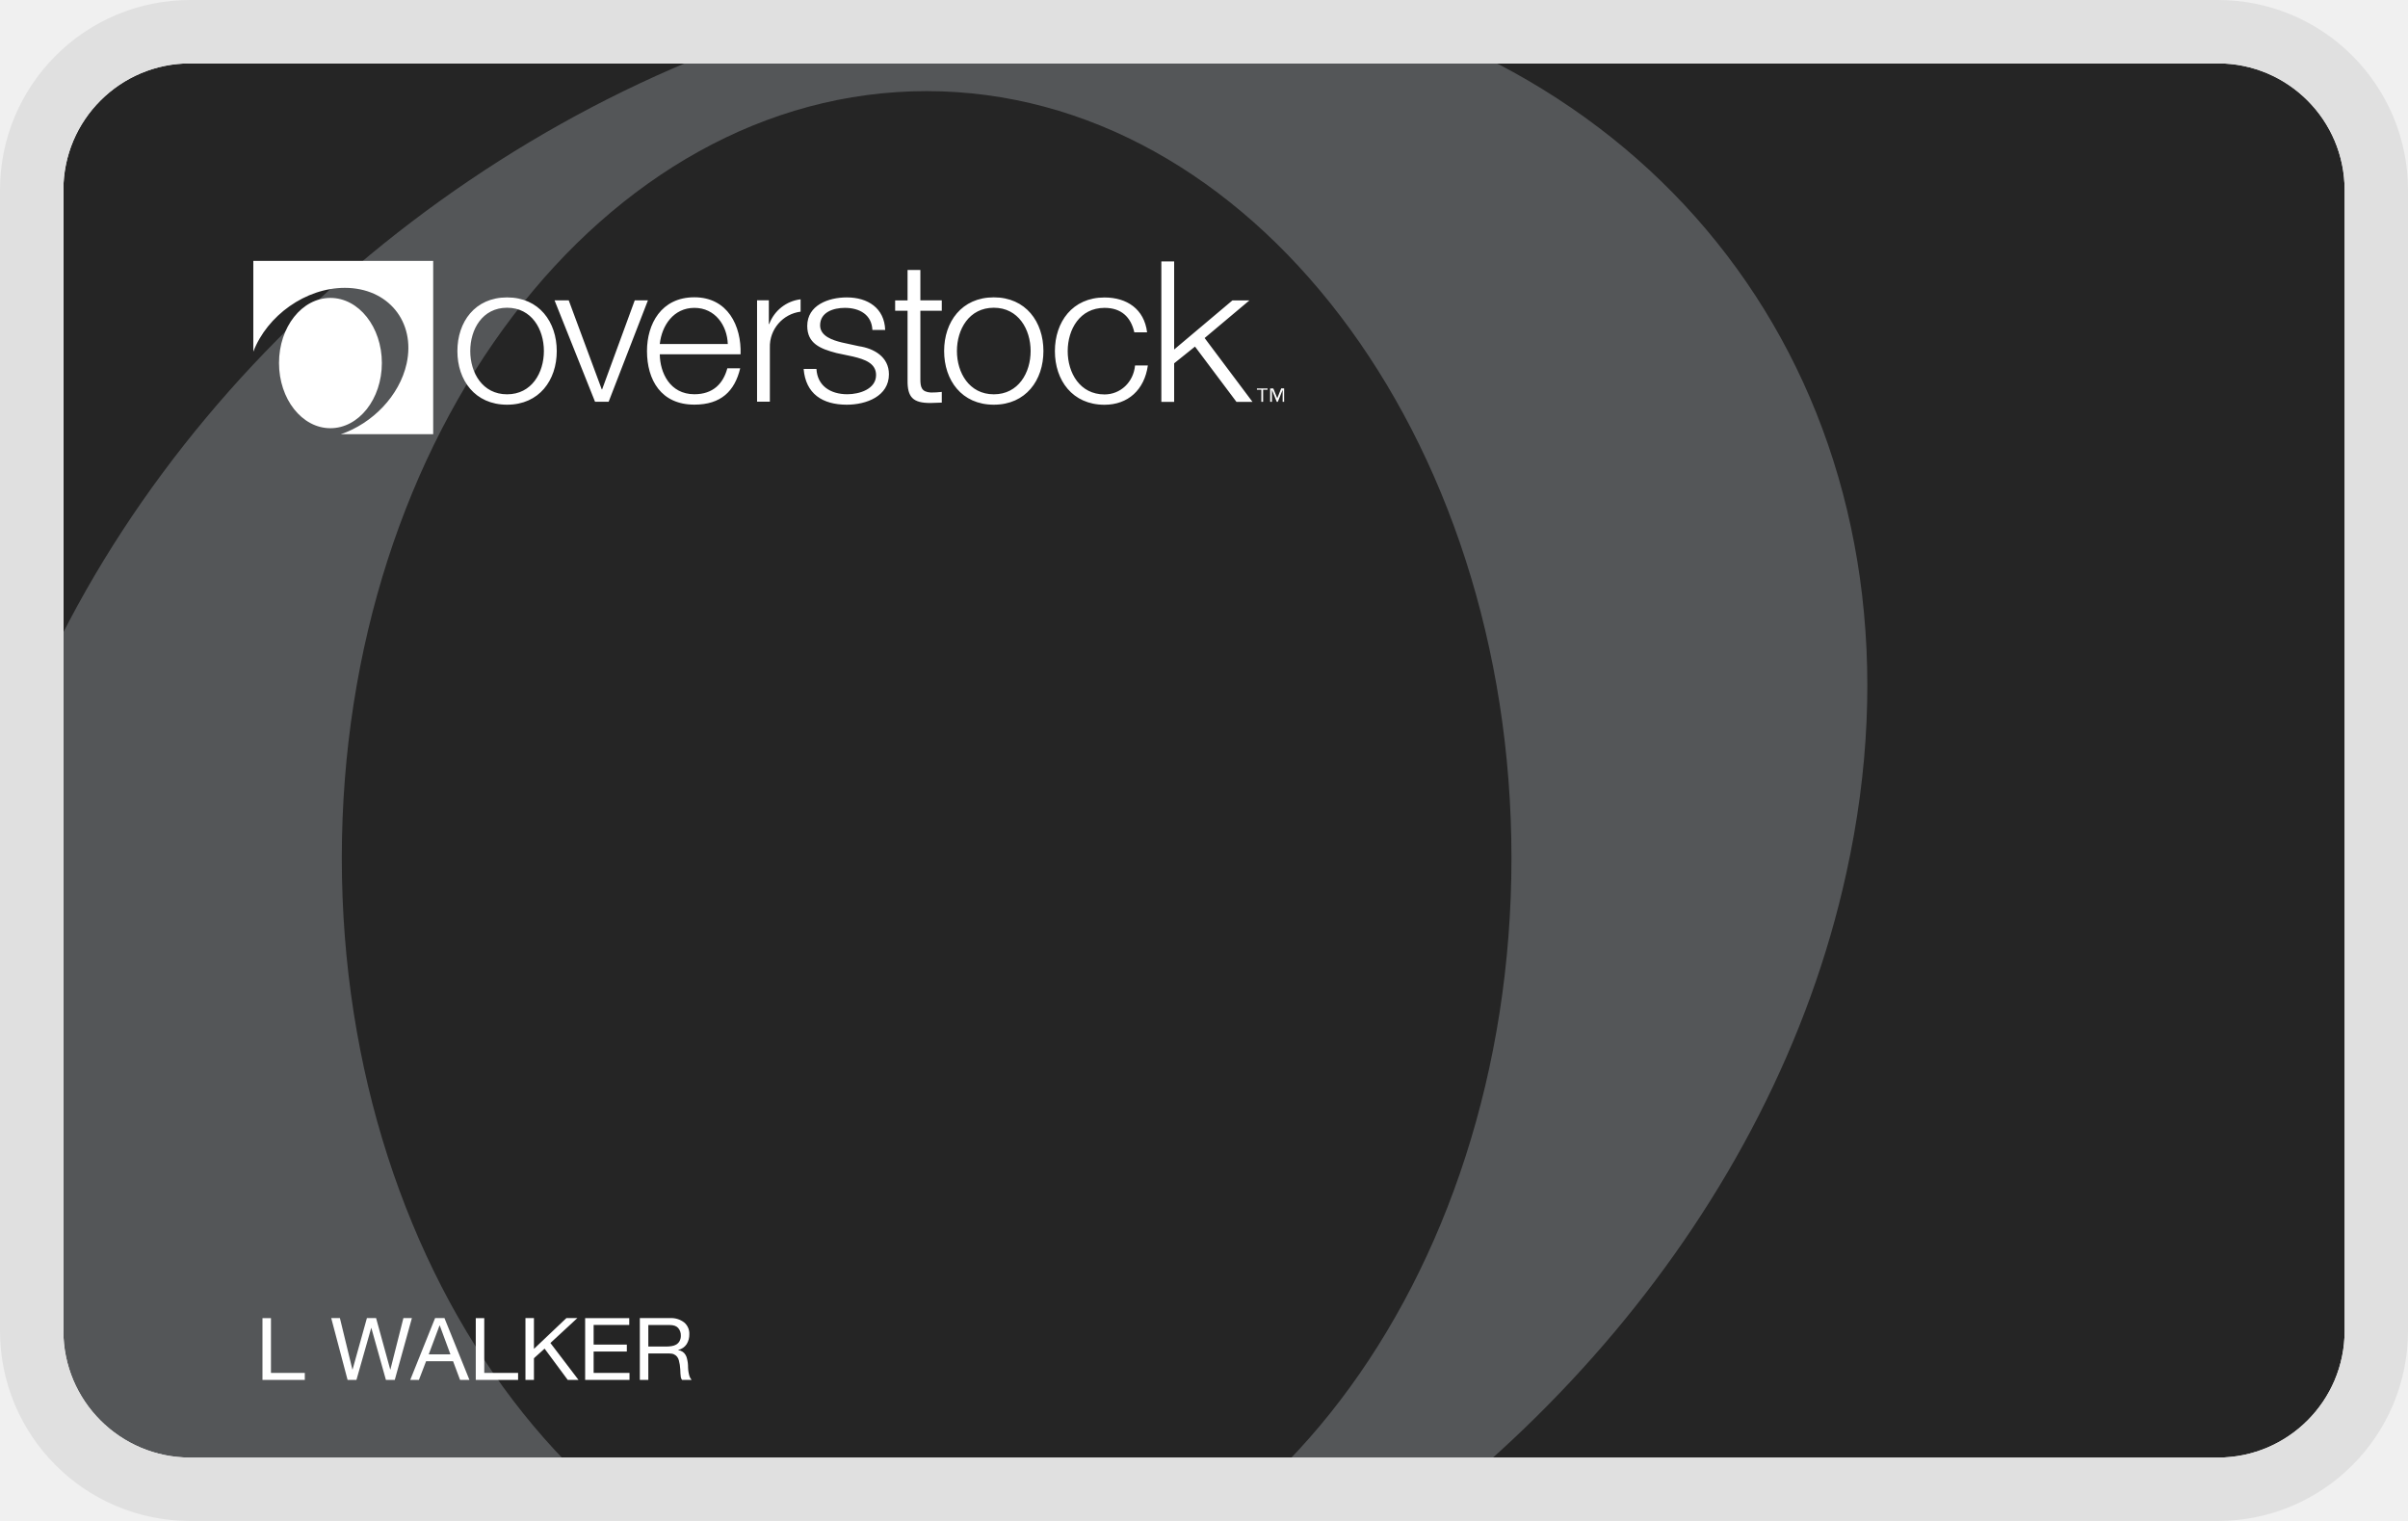
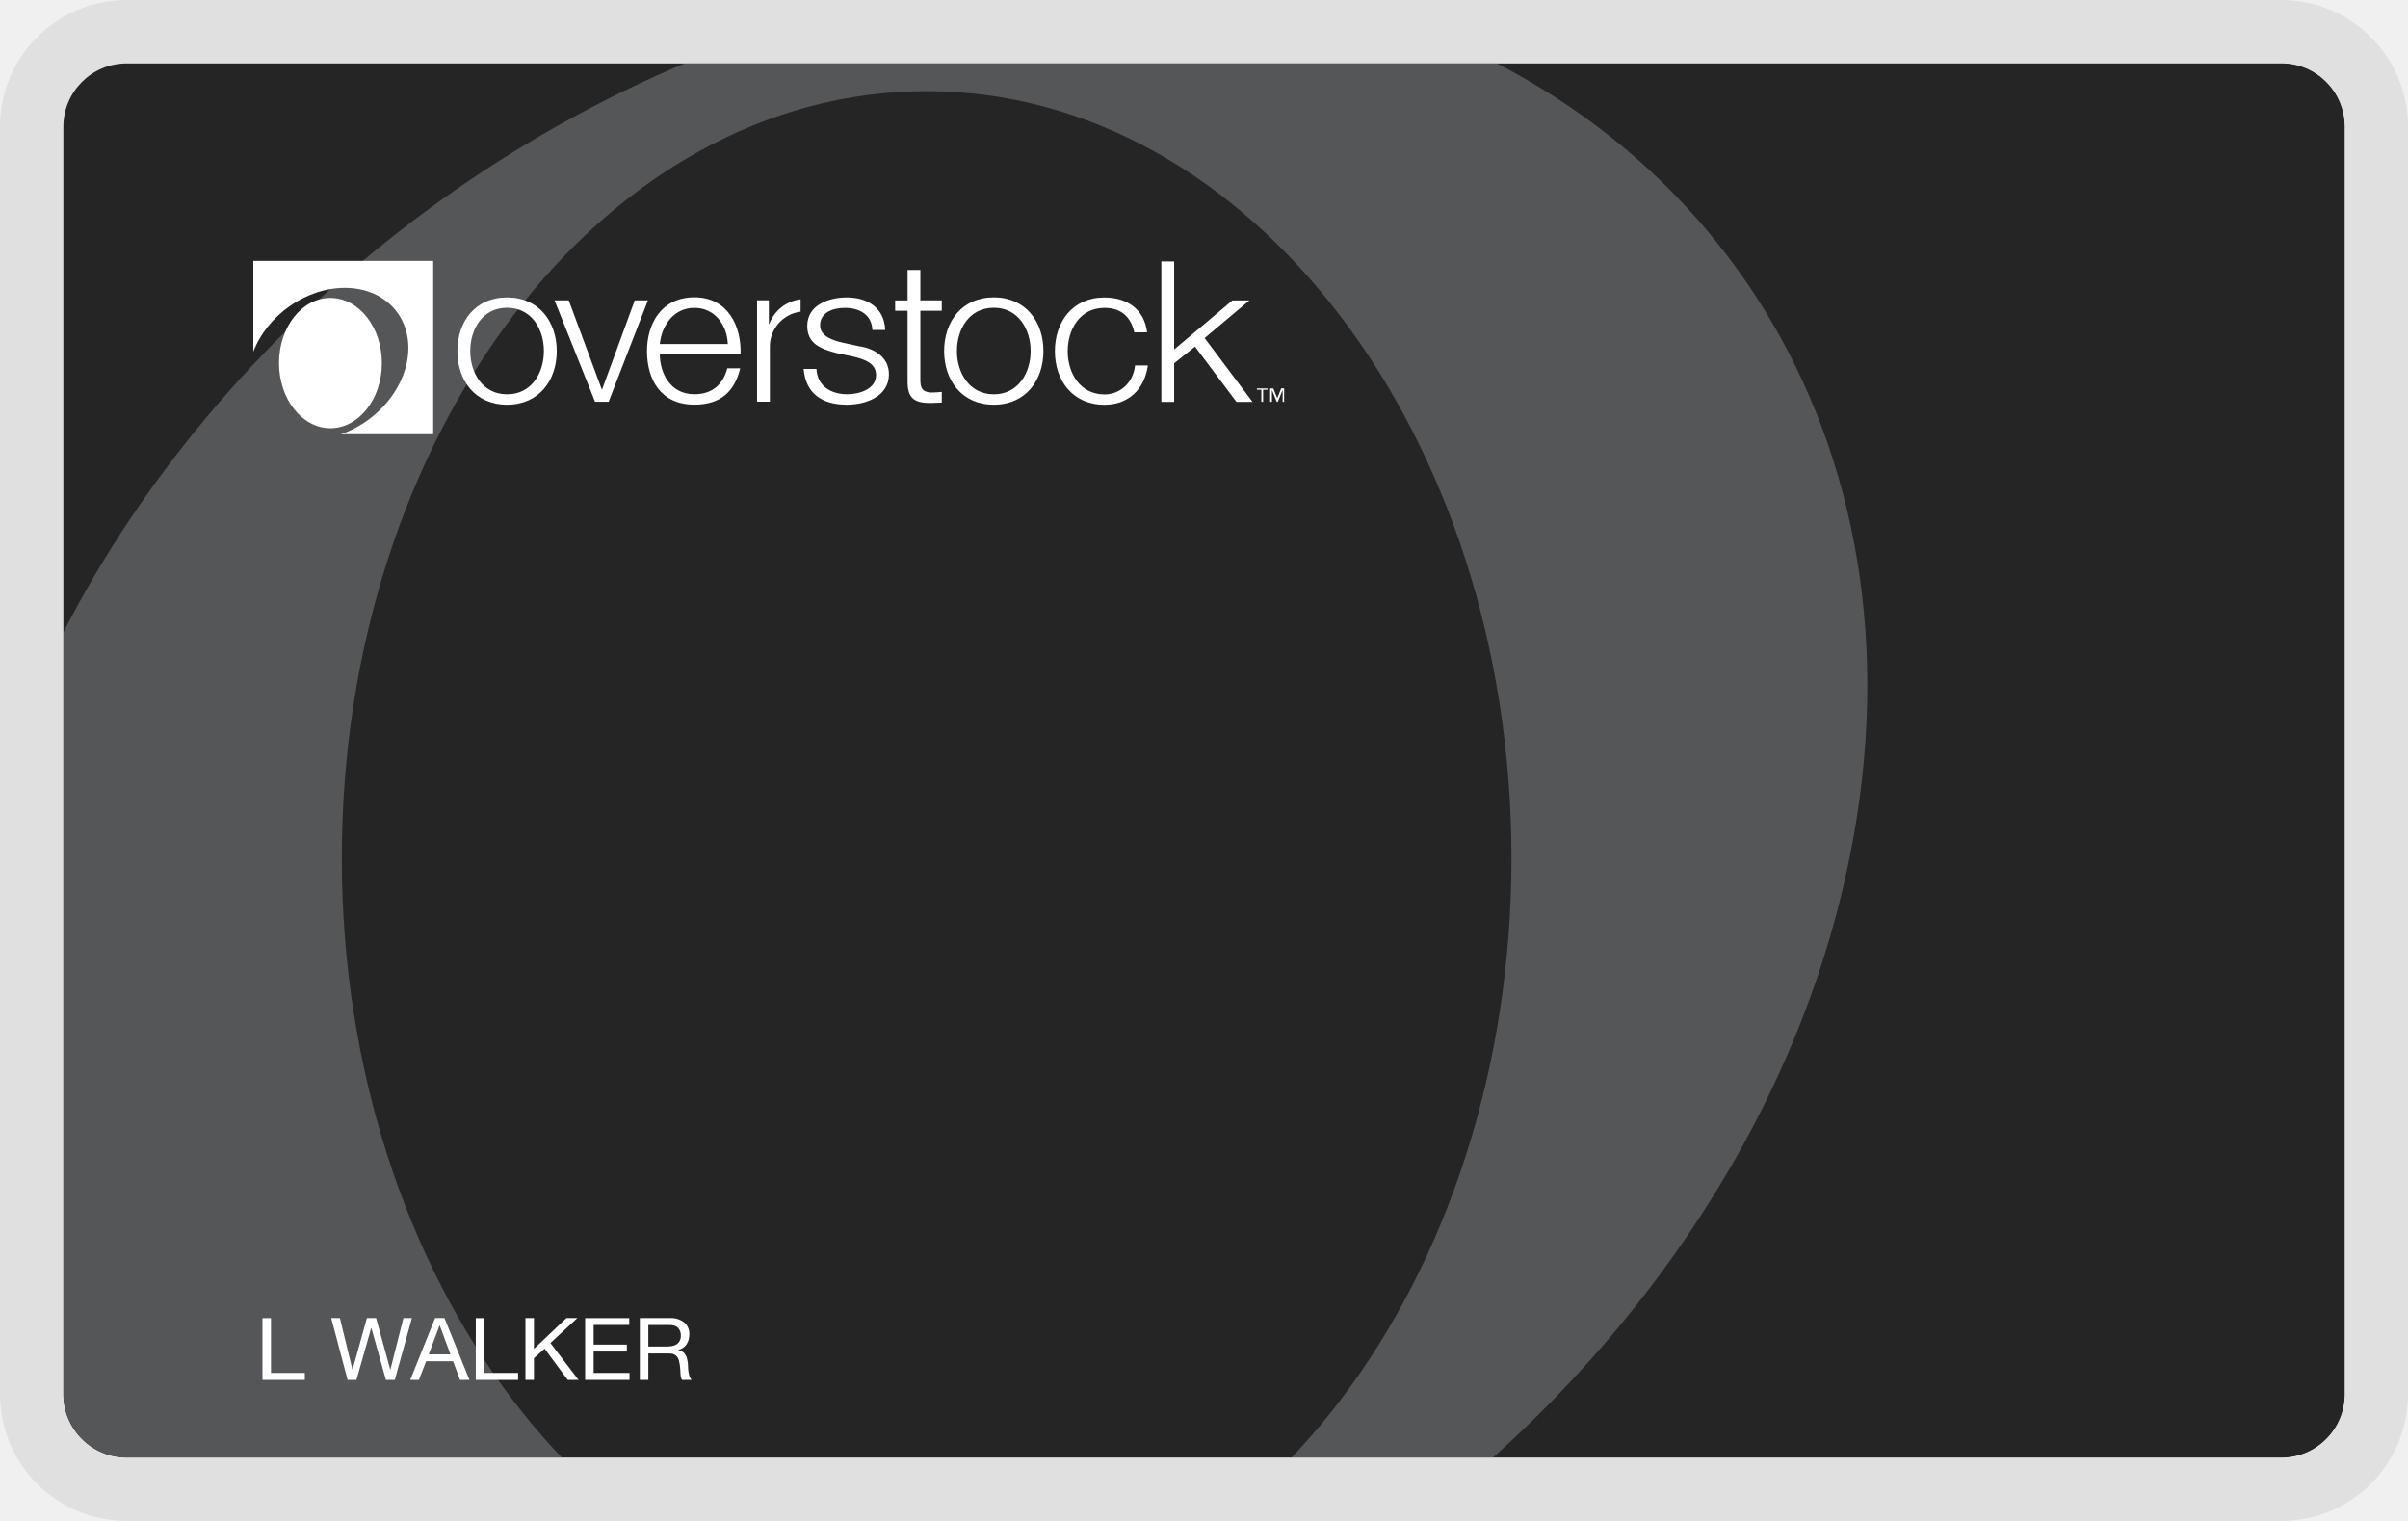
<svg xmlns="http://www.w3.org/2000/svg" alt="CitiPlccCard" aria-labelledby="pi-overstockcitiplcc" width="38" height="24" role="img" viewBox="0 0 38 24" fill="none">
-   <g clip-path="url(#pi-clip0_11746_27430)">
-     <mask id="pi-mask0_11746_27430" style="mask-type:luminance" maskUnits="userSpaceOnUse" x="1" y="1" width="38" height="24">
+   <g clip-path="url(#pi-clip0_11771_33664)">
+     <rect x="1" y="1" width="36" height="22" rx="1" fill="#252525" />
+     <mask id="pi-mask0_11771_33664" style="mask-type:luminance" maskUnits="userSpaceOnUse" x="1" y="1" width="38" height="24">
      <path d="M37.37 1H2.525C1.683 1 1 1.66 1 2.475v20.179c0 .815.683 1.475 1.525 1.475H37.37c.842 0 1.525-.66 1.525-1.475V2.475c0-.814-.683-1.475-1.525-1.475z" fill="#fff" />
    </mask>
-     <g mask="url(#pi-mask0_11746_27430)">
+     <g mask="url(#pi-mask0_11771_33664)">
      <path d="M38.895 24.13H1V1H38.895v23.13z" fill="#252525" />
      <path fill-rule="evenodd" clip-rule="evenodd" d="M21.315.095c5.887 1.647 9.265 7.154 7.82 13.688-1.16 5.292-5.203 9.9-10.192 12.337H.88c-.842 0-1.525-.66-1.525-1.475v-11.1c.32-.695.553-1.197.716-1.549.215-.463.31-.667.327-.71C2.6 5.894 7.747 1.53 13.511.096h7.804zM5.394 13.54c0 6.681 4.129 12.103 9.229 12.103s9.229-5.422 9.229-12.103c0-6.68-4.13-12.102-9.23-12.102-5.1 0-9.228 5.422-9.228 12.102z" fill="#545658" />
-       <mask id="pi-mask1_11746_27430" style="mask-type:luminance" maskUnits="userSpaceOnUse" x="3" y="4" width="18" height="3">
+       <mask id="pi-mask1_11771_33664" style="mask-type:luminance" maskUnits="userSpaceOnUse" x="3" y="4" width="18" height="3">
        <path d="M20.27 4.113H3.996v2.74h16.272v-2.74z" fill="#fff" />
      </mask>
-       <g mask="url(#pi-mask1_11746_27430)" fill="#fff">
+       <g mask="url(#pi-mask1_11771_33664)" fill="#fff">
        <path d="M20.27 6.34h-.029v-.188l-.076.188h-.017l-.076-.188v.188h-.028v-.21h.05l.062.154.062-.155h.05v.21h.001zm-.267-.19h-.07v.19h-.028v-.19h-.07v-.02h.168v.02zM8.786 5.54c0 .459-.277.846-.784.846S7.218 6 7.218 5.54c0-.46.277-.847.784-.847s.784.388.784.847zm-1.365 0c0 .34.192.682.581.682.389 0 .581-.34.581-.683 0-.342-.192-.683-.581-.683-.389 0-.581.34-.581.683zm1.329-.801h.225l.521 1.405h.006l.515-1.405h.208l-.62 1.6H9.39l-.639-1.6H8.75zm1.662.853c.003.285.157.629.546.629.295 0 .455-.168.52-.41h.203c-.087.363-.305.574-.723.574-.527 0-.748-.39-.748-.847 0-.422.222-.847.748-.847.525 0 .744.45.729.9h-1.275zm1.073-.164c-.01-.294-.2-.57-.527-.57-.329 0-.515.279-.546.57h1.073zm2.282-.22c-.01-.242-.202-.35-.434-.35-.18 0-.391.067-.391.276 0 .174.205.236.343.27l.27.059c.232.034.473.165.473.443 0 .346-.356.48-.665.48-.386 0-.649-.174-.681-.564h.202c.015.264.218.399.488.399.19 0 .453-.081.453-.303 0-.187-.18-.248-.364-.292l-.26-.055c-.263-.068-.462-.155-.462-.428 0-.326.332-.45.624-.45.331 0 .594.168.606.514h-.202zm.757-.469h.338v.165h-.338v1.08c0 .127.019.2.164.21.057 0 .115-.003.174-.01v.169c-.06 0-.118.006-.18.006-.271 0-.364-.087-.36-.36V4.904h-.196V4.74h.196v-.48h.202v.48zm1.942.8c0 .46-.277.847-.783.847-.507 0-.784-.387-.784-.847 0-.46.277-.847.784-.847.506 0 .783.388.783.847zm-1.365 0c0 .341.193.683.582.683.388 0 .581-.34.581-.683 0-.342-.193-.683-.581-.683-.39 0-.582.34-.582.683zm2.799-.297c-.055-.239-.205-.384-.47-.384-.389 0-.581.34-.581.683 0 .342.192.683.581.683.25 0 .456-.19.482-.457h.202c-.054.385-.314.62-.684.62-.507 0-.783-.387-.783-.846 0-.46.276-.847.783-.847.353 0 .627.183.672.55H17.9v-.002zm.427-1.117h.202v1.39l.92-.775h.268l-.707.594.755 1.007h-.253l-.654-.872-.329.264v.608h-.202V4.125zm-5.693.599v.194a.555.555 0 00-.485.567v.853h-.202v-1.6h.186v.375h.006a.605.605 0 01.495-.39v.001zM3.998 4.113h2.838v2.74H5.377c.503-.173.927-.607 1.04-1.116.144-.66-.292-1.195-.976-1.195-.617 0-1.225.437-1.444 1.008V4.113h.001zm2.028 1.615c0 .568-.364 1.029-.812 1.029-.448 0-.811-.46-.811-1.029s.363-1.027.811-1.027c.448 0 .812.46.812 1.027z" />
      </g>
      <path d="M4.142 20.799v.975h.668v-.11h-.534V20.8h-.134zM6.23 21.774l.27-.975h-.134l-.205.811h-.003l-.223-.811H5.79l-.226.811h-.003l-.197-.811h-.137l.258.975h.14l.233-.82h.002l.23.82h.14zM6.766 21.37l.17-.454h.004l.168.455h-.342zm.1-.571l-.392.975h.137l.113-.294h.426l.11.294h.148l-.394-.975h-.148zM7.508 20.799v.975h.668v-.11h-.534V20.8h-.134zM8.292 20.799v.975h.134v-.342l.168-.151.365.493h.17l-.443-.582.425-.393h-.173l-.512.486v-.486h-.134zM9.234 20.799v.975h.7v-.11h-.566v-.337h.524v-.11h-.524v-.31h.562V20.8h-.696zM10.097 20.799v.975h.134v-.417h.328c.033 0 .06.005.079.015.02.01.036.022.048.038a.15.15 0 01.027.056.674.674 0 01.022.14l.003.07c.001.02.003.04.006.057.004.017.01.03.02.041h.15a.179.179 0 01-.033-.056.541.541 0 01-.023-.14.518.518 0 00-.017-.14.171.171 0 00-.024-.06.14.14 0 00-.044-.047.177.177 0 00-.07-.027v-.003a.212.212 0 00.133-.091.285.285 0 00.042-.156.23.23 0 00-.082-.187.336.336 0 00-.224-.068h-.475zm.414.449h-.28v-.34h.334c.063 0 .108.015.136.046a.172.172 0 01.043.12.172.172 0 01-.02.088.147.147 0 01-.05.053.199.199 0 01-.074.026.552.552 0 01-.09.007z" fill="#fff" />
    </g>
  </g>
-   <rect x=".5" y=".5" width="37" height="23" rx="2.5" stroke="#000" stroke-opacity=".07" />
+   <path fill-rule="evenodd" clip-rule="evenodd" d="M36 1H2a1 1 0 00-1 1v20a1 1 0 001 1h34a1 1 0 001-1V2a1 1 0 00-1-1zM2 0a2 2 0 00-2 2v20a2 2 0 002 2h34a2 2 0 002-2V2a2 2 0 00-2-2H2z" fill="#000" fill-opacity=".07" />
  <defs>
-     <clipPath id="pi-clip0_11746_27430">
-       <rect x="1" y="1" width="36" height="22" rx="2" fill="#fff" />
+     <clipPath id="pi-clip0_11771_33664">
+       <rect x="1" y="1" width="36" height="22" rx="1" fill="#fff" />
    </clipPath>
  </defs>
</svg>
